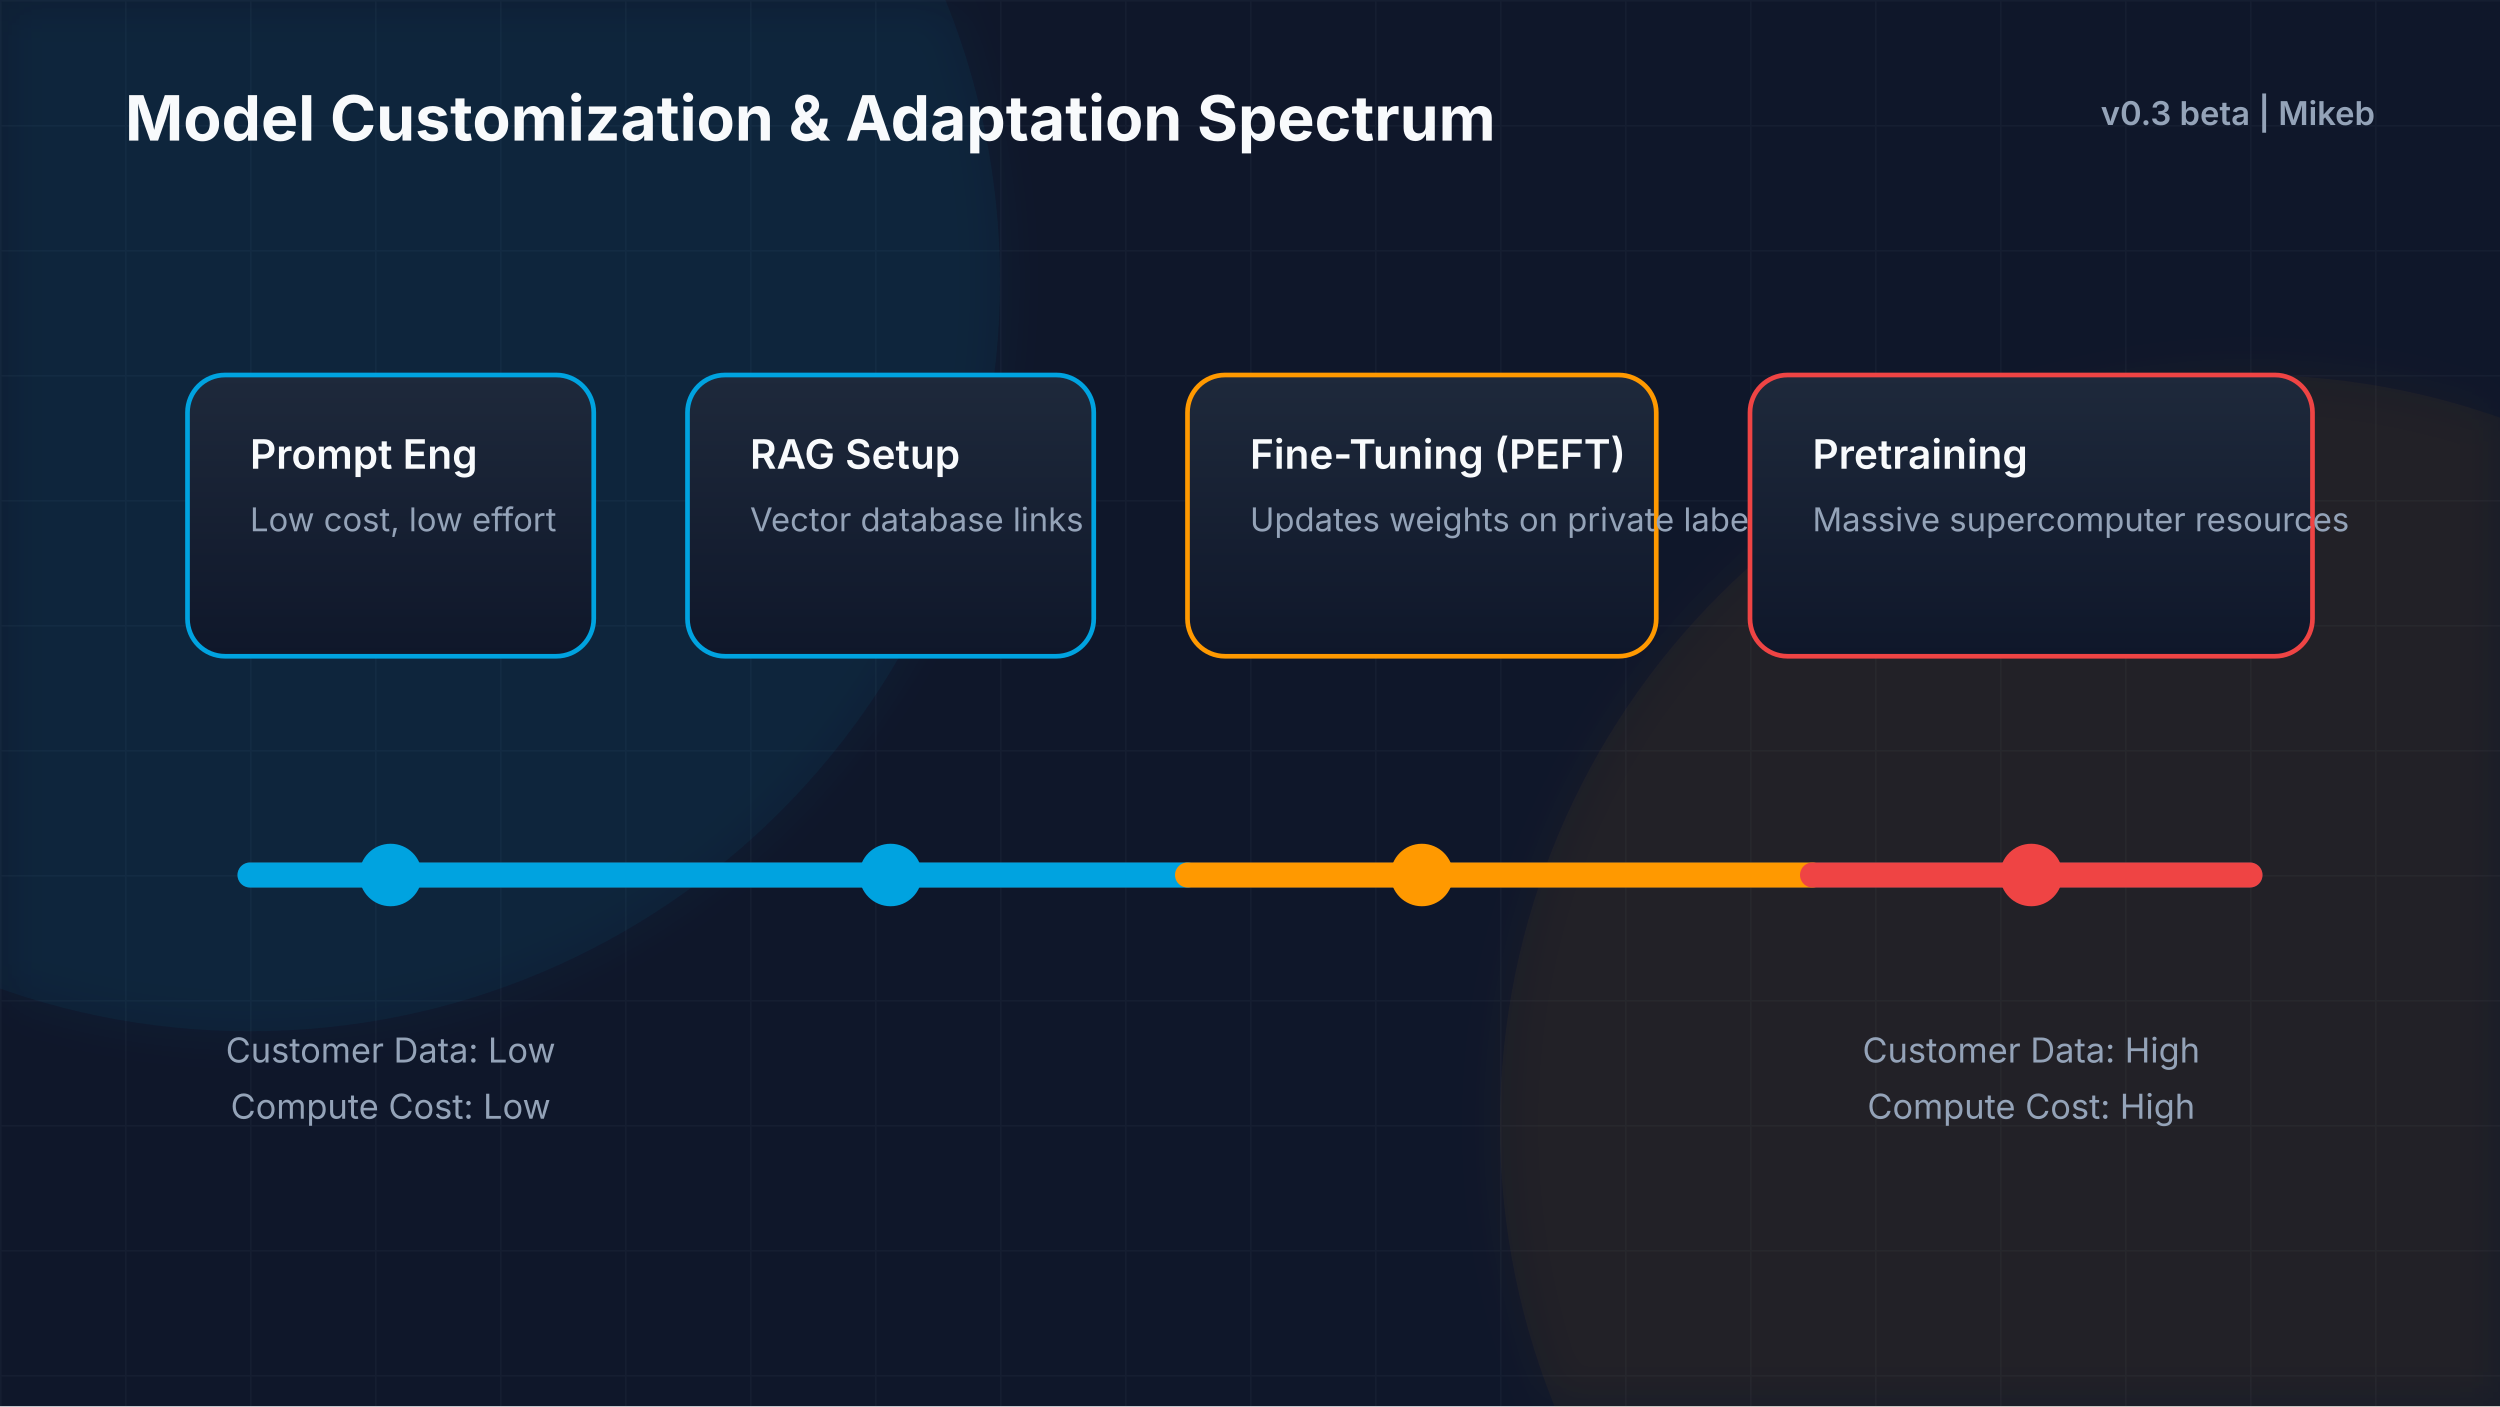
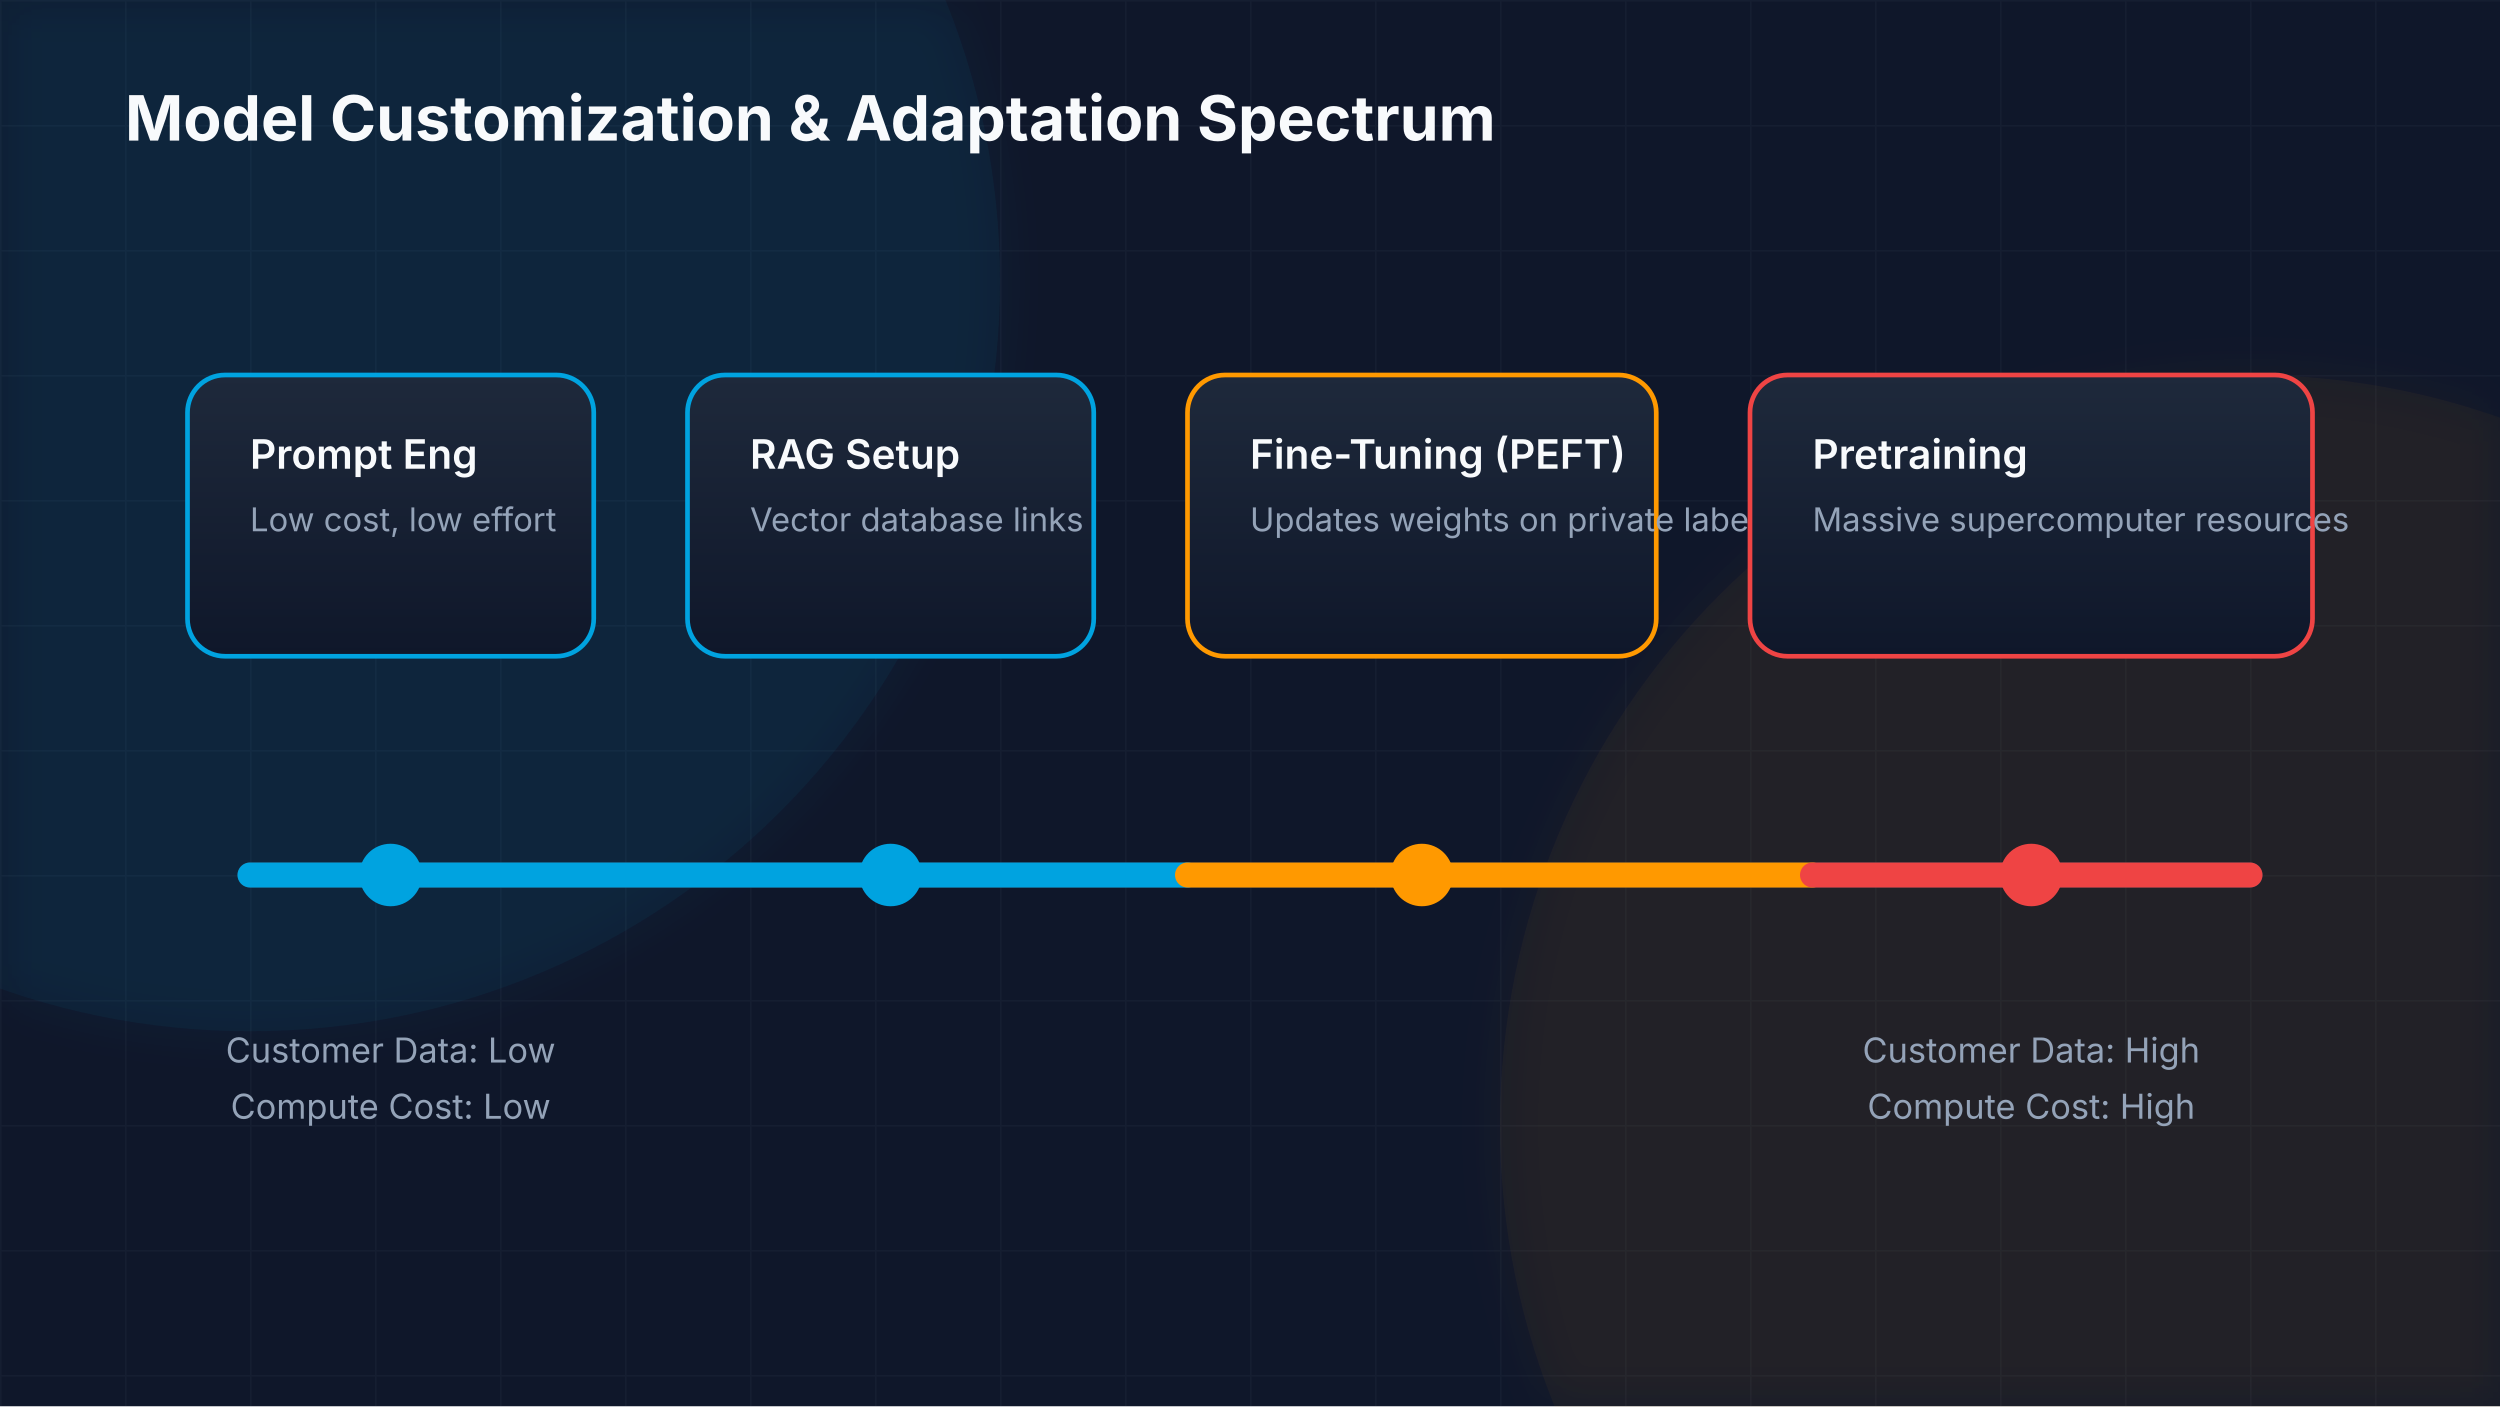
<svg xmlns="http://www.w3.org/2000/svg" viewBox="0 0 800 450" width="100%" height="100%">
  <defs>
    <linearGradient id="aws-orange" x1="0%" y1="0%" x2="100%" y2="100%">
      <stop offset="0%" stop-color="#FF9900" />
      <stop offset="100%" stop-color="#FFC400" />
    </linearGradient>
    <linearGradient id="cloud-blue" x1="0%" y1="0%" x2="100%" y2="100%">
      <stop offset="0%" stop-color="#00A3E0" />
      <stop offset="100%" stop-color="#1D70B8" />
    </linearGradient>
    <linearGradient id="success-green" x1="0%" y1="0%" x2="100%" y2="100%">
      <stop offset="0%" stop-color="#10B981" />
      <stop offset="100%" stop-color="#059669" />
    </linearGradient>
    <linearGradient id="alert-red" x1="0%" y1="0%" x2="100%" y2="100%">
      <stop offset="0%" stop-color="#EF4444" />
      <stop offset="100%" stop-color="#DC2626" />
    </linearGradient>
    <linearGradient id="warning-gold" x1="0%" y1="0%" x2="100%" y2="100%">
      <stop offset="0%" stop-color="#F59E0B" />
      <stop offset="100%" stop-color="#D97706" />
    </linearGradient>
    <linearGradient id="dark-card" x1="0%" y1="0%" x2="0%" y2="100%">
      <stop offset="0%" stop-color="#1E293B" />
      <stop offset="100%" stop-color="#0F172A" />
    </linearGradient>
    <linearGradient id="purple-glow" x1="0%" y1="0%" x2="100%" y2="100%">
      <stop offset="0%" stop-color="#8B5CF6" />
      <stop offset="100%" stop-color="#6D28D9" />
    </linearGradient>
    <filter id="glow-orange" x="-20%" y="-20%" width="140%" height="140%">
      <feGaussianBlur stdDeviation="8" result="blur" />
      <feComposite in="SourceGraphic" in2="blur" operator="over" />
    </filter>
    <filter id="glow-blue" x="-20%" y="-20%" width="140%" height="140%">
      <feGaussianBlur stdDeviation="8" result="blur" />
      <feComposite in="SourceGraphic" in2="blur" operator="over" />
    </filter>
    <pattern id="grid" width="40" height="40" patternUnits="userSpaceOnUse">
      <path d="M 40 0 L 0 0 0 40" fill="none" stroke="rgba(148, 163, 184, 0.05)" stroke-width="1" />
    </pattern>
  </defs>
  <rect width="800" height="450" fill="#0F172A" />
  <rect width="800" height="450" fill="url(#grid)" />
  <circle cx="80" cy="90" r="240" fill="rgba(0, 163, 224, 0.05)" filter="url(#glow-blue)" />
  <circle cx="720" cy="360" r="240" fill="rgba(255, 153, 0, 0.04)" filter="url(#glow-orange)" />
  <text x="40" y="45" font-family="Inter, system-ui, sans-serif" font-size="20" font-weight="700" fill="#F8FAFC">Model Customization &amp; Adaptation Spectrum</text>
-   <text x="760" y="40" font-family="Inter, system-ui, sans-serif" font-size="10.5" font-weight="600" fill="#94A3B8" text-anchor="end">v0.3 beta | Mikeb</text>
  <line x1="80" y1="280" x2="720" y2="280" stroke="#334155" stroke-width="8" stroke-linecap="round" />
  <line x1="80" y1="280" x2="380" y2="280" stroke="#00A3E0" stroke-width="8" stroke-linecap="round" />
  <line x1="380" y1="280" x2="580" y2="280" stroke="#FF9900" stroke-width="8" stroke-linecap="round" />
  <line x1="580" y1="280" x2="720" y2="280" stroke="#EF4444" stroke-width="8" stroke-linecap="round" />
  <rect x="60" y="120" width="130" height="90" rx="12" fill="url(#dark-card)" stroke="#00A3E0" stroke-width="1.5" />
  <text x="80" y="150" font-family="Inter, system-ui, sans-serif" font-size="13" font-weight="600" fill="#F8FAFC">Prompt Eng</text>
  <text x="80" y="170" font-family="Inter, system-ui, sans-serif" font-size="10.5" fill="#94A3B8">Low cost, low effort</text>
  <circle cx="125" cy="280" r="10" fill="#00A3E0" />
  <rect x="220" y="120" width="130" height="90" rx="12" fill="url(#dark-card)" stroke="#00A3E0" stroke-width="1.5" />
  <text x="240" y="150" font-family="Inter, system-ui, sans-serif" font-size="13" font-weight="600" fill="#F8FAFC">RAG Setup</text>
  <text x="240" y="170" font-family="Inter, system-ui, sans-serif" font-size="10.5" fill="#94A3B8">Vector database links</text>
  <circle cx="285" cy="280" r="10" fill="#00A3E0" />
  <rect x="380" y="120" width="150" height="90" rx="12" fill="url(#dark-card)" stroke="#FF9900" stroke-width="1.5" />
  <text x="400" y="150" font-family="Inter, system-ui, sans-serif" font-size="13" font-weight="600" fill="#F8FAFC">Fine-Tuning (PEFT)</text>
  <text x="400" y="170" font-family="Inter, system-ui, sans-serif" font-size="10.5" fill="#94A3B8">Updates weights on private labels</text>
  <circle cx="455" cy="280" r="10" fill="#FF9900" />
  <rect x="560" y="120" width="180" height="90" rx="12" fill="url(#dark-card)" stroke="#EF4444" stroke-width="1.5" />
  <text x="580" y="150" font-family="Inter, system-ui, sans-serif" font-size="13" font-weight="600" fill="#F8FAFC">Pretraining</text>
  <text x="580" y="170" font-family="Inter, system-ui, sans-serif" font-size="10.5" fill="#94A3B8">Massive supercomputer resources</text>
  <circle cx="650" cy="280" r="10" fill="#EF4444" />
  <text x="125" y="340" font-family="Inter" font-size="11" fill="#94A3B8" text-anchor="middle">Customer Data: Low</text>
  <text x="125" y="358" font-family="Inter" font-size="11" fill="#94A3B8" text-anchor="middle">Compute Cost: Low</text>
  <text x="650" y="340" font-family="Inter" font-size="11" fill="#94A3B8" text-anchor="middle">Customer Data: High</text>
  <text x="650" y="358" font-family="Inter" font-size="11" fill="#94A3B8" text-anchor="middle">Compute Cost: High</text>
</svg>
